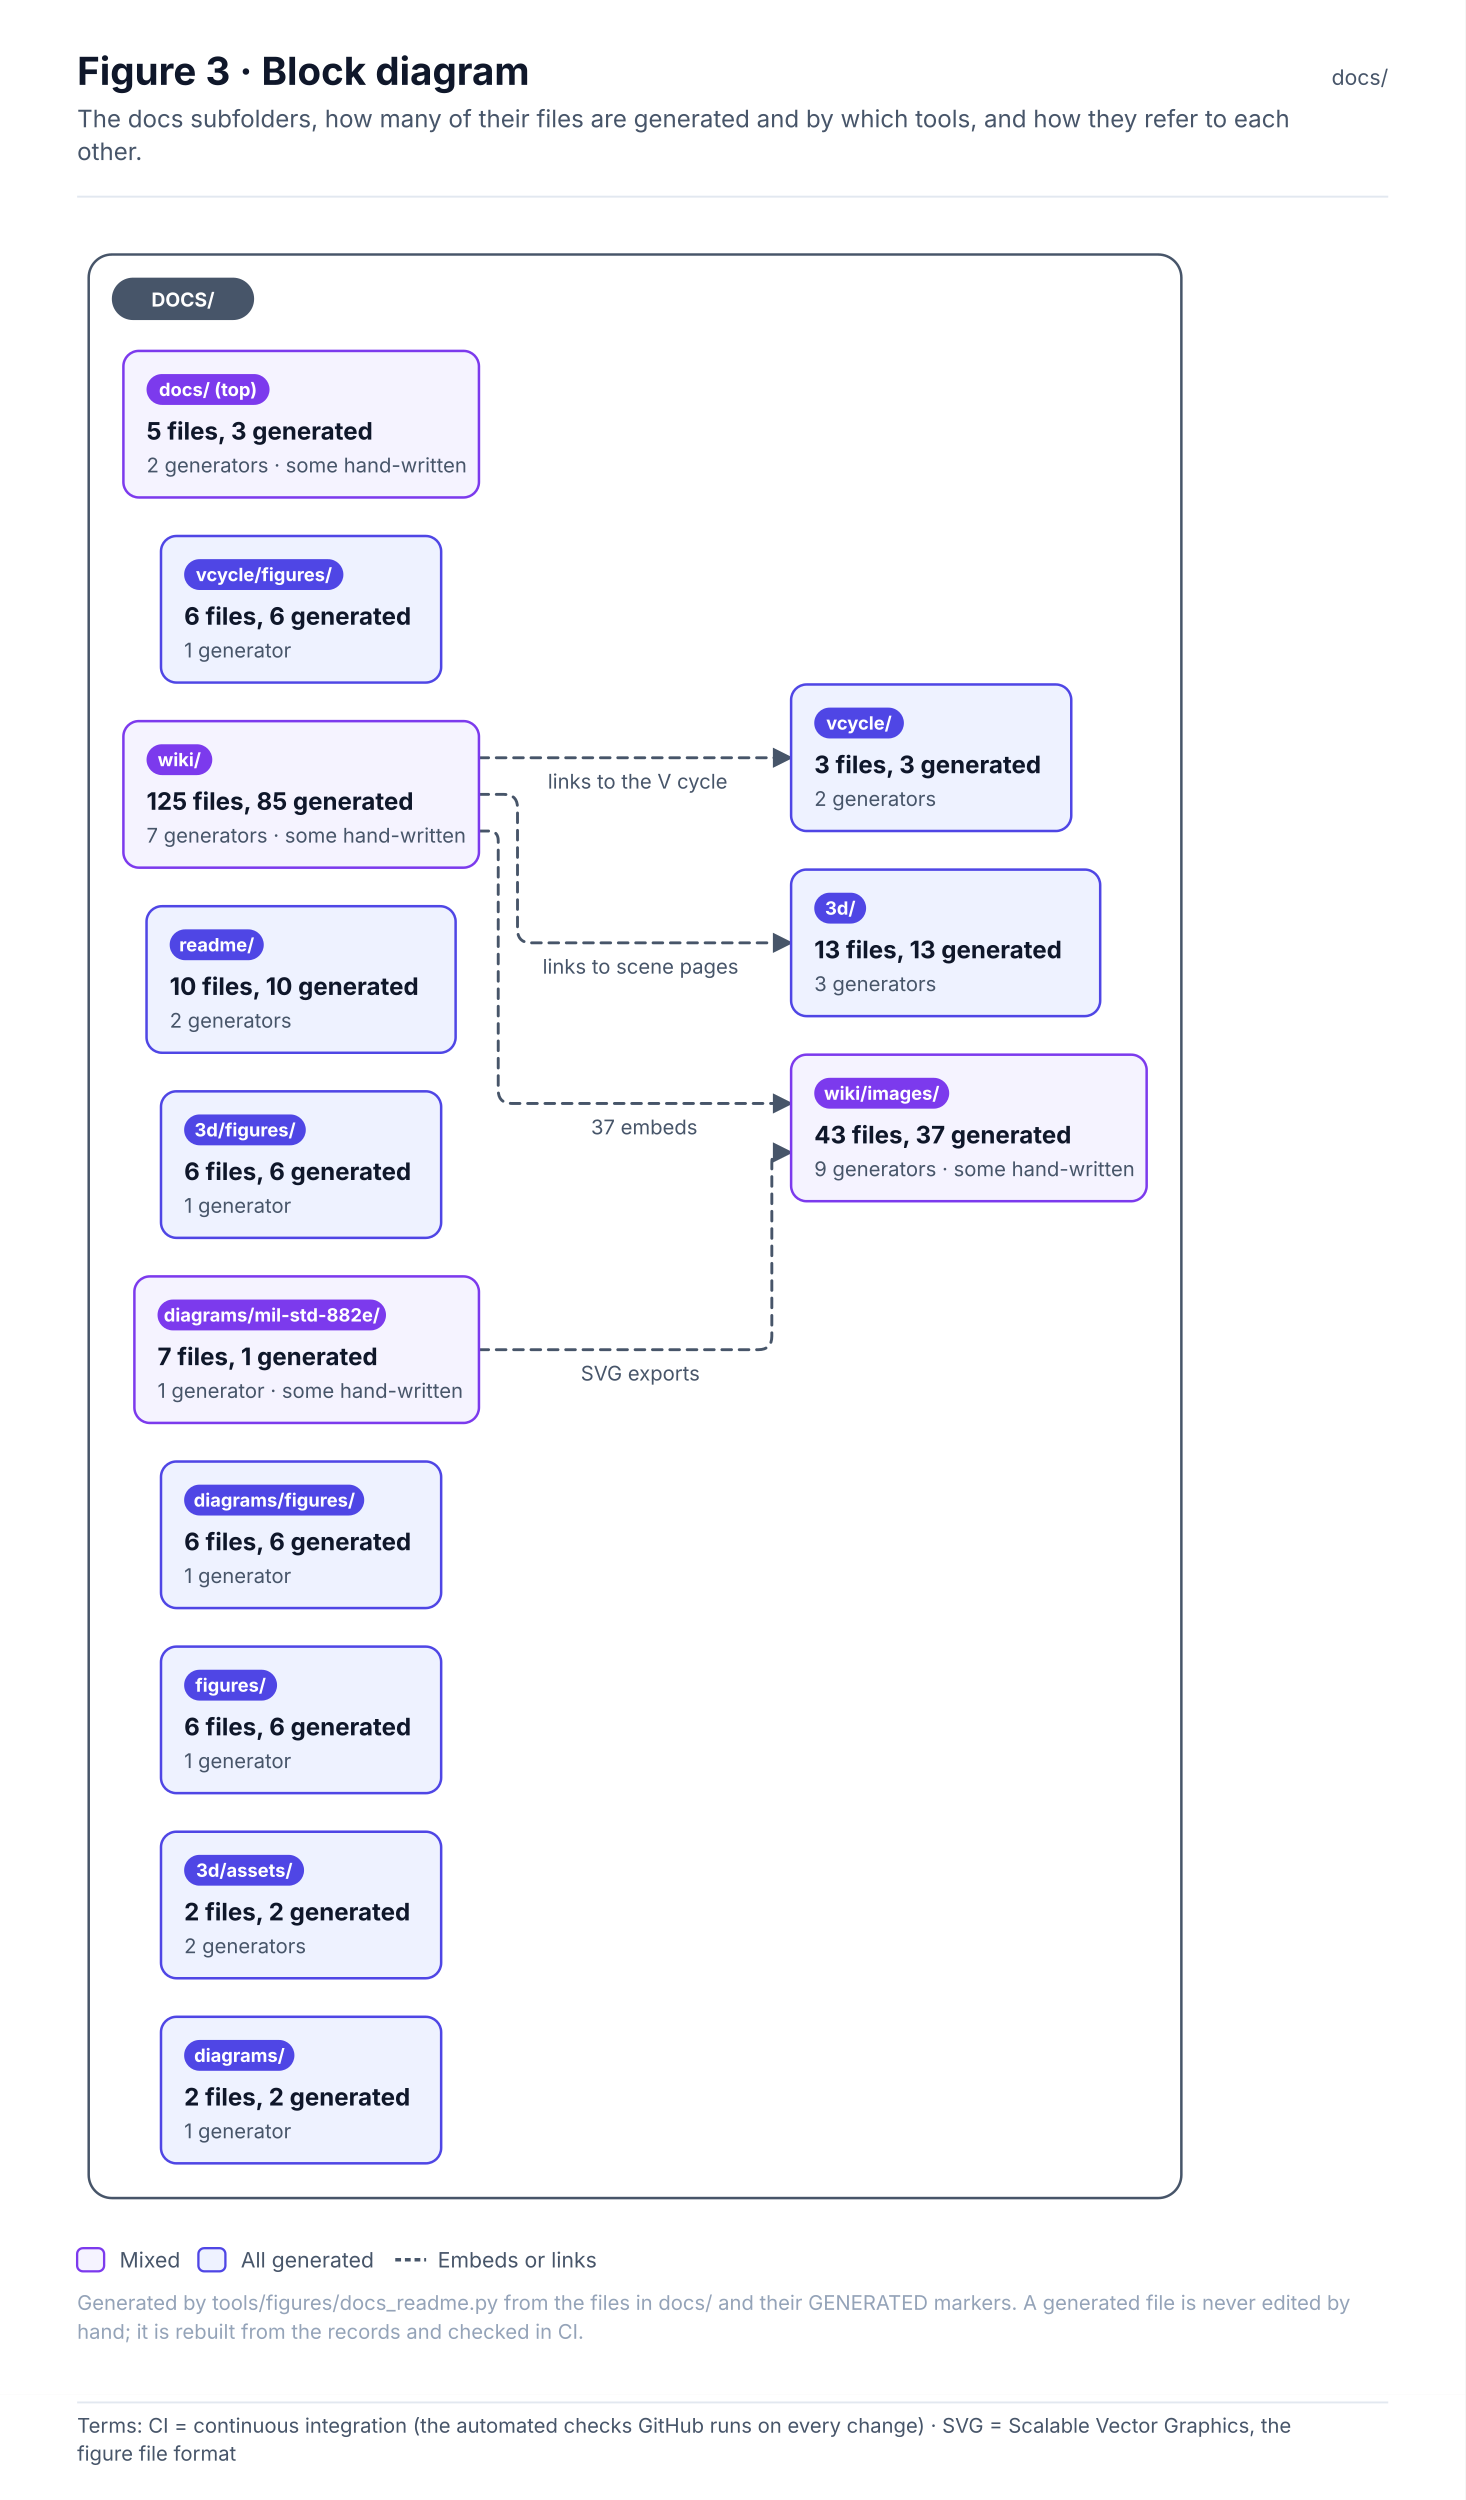
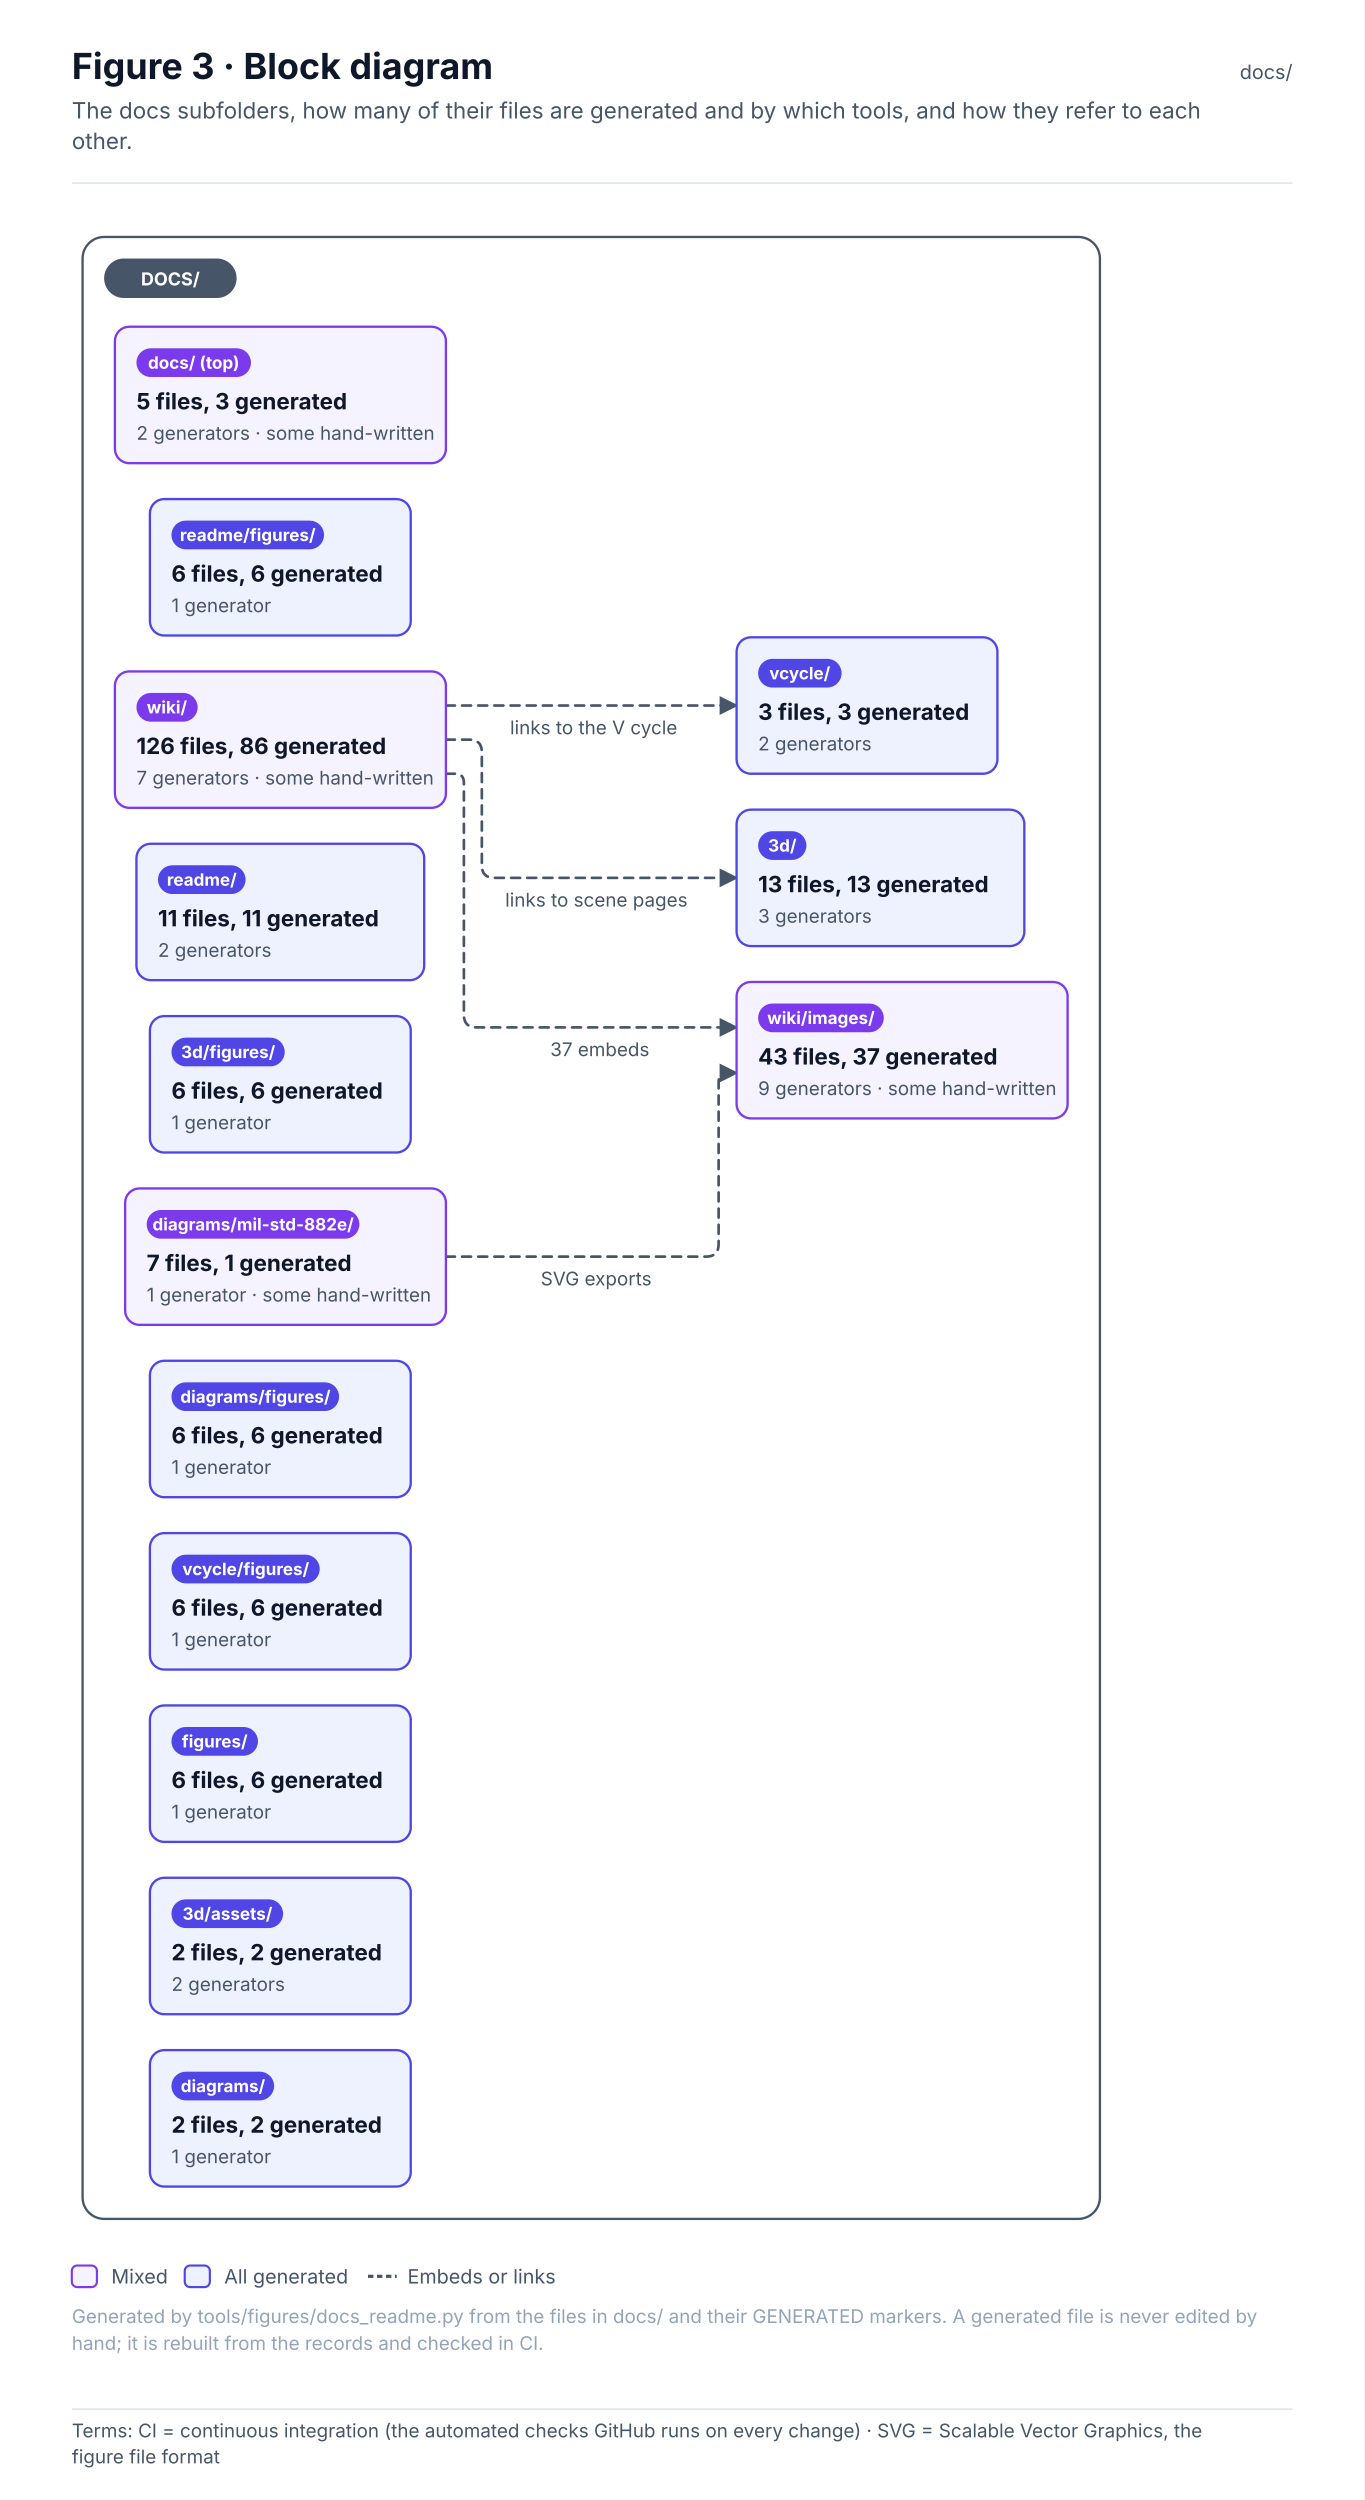
- <svg xmlns="http://www.w3.org/2000/svg" width="760" height="1296.6" viewBox="0 0 760 1296.6" font-family="Inter, 'Segoe UI', Helvetica, Arial, sans-serif" role="img">
+ <svg xmlns="http://www.w3.org/2000/svg" width="760" height="1392.6" viewBox="0 0 760 1392.6" font-family="Inter, 'Segoe UI', Helvetica, Arial, sans-serif" role="img">
  <defs>
    <pattern id="hatch" patternUnits="userSpaceOnUse" width="6" height="6" patternTransform="rotate(45)">
      <rect width="6" height="6" fill="#F1F5F9" />
      <line x1="0" y1="0" x2="0" y2="6" stroke="#E2E8F0" stroke-width="2" />
    </pattern>
    <marker id="arr-ink" viewBox="0 0 10 10" refX="9" refY="5" markerWidth="7" markerHeight="7" orient="auto-start-reverse">
      <path d="M0 0 L10 5 L0 10 z" fill="#475569" />
    </marker>
    <marker id="dia-ink" viewBox="0 0 16 10" refX="15" refY="5" markerWidth="12" markerHeight="8" orient="auto-start-reverse">
      <path d="M1 5 L8 1 L15 5 L8 9 z" fill="#475569" />
    </marker>
    <marker id="tri-ink" viewBox="0 0 12 12" refX="11" refY="6" markerWidth="10" markerHeight="10" orient="auto-start-reverse">
      <path d="M1 1 L11 6 L1 11 z" fill="#FFFFFF" stroke="#475569" stroke-width="1.2" />
    </marker>
    <marker id="arr-system" viewBox="0 0 10 10" refX="9" refY="5" markerWidth="7" markerHeight="7" orient="auto-start-reverse">
      <path d="M0 0 L10 5 L0 10 z" fill="#4F46E5" />
    </marker>
    <marker id="dia-system" viewBox="0 0 16 10" refX="15" refY="5" markerWidth="12" markerHeight="8" orient="auto-start-reverse">
      <path d="M1 5 L8 1 L15 5 L8 9 z" fill="#4F46E5" />
    </marker>
    <marker id="tri-system" viewBox="0 0 12 12" refX="11" refY="6" markerWidth="10" markerHeight="10" orient="auto-start-reverse">
      <path d="M1 1 L11 6 L1 11 z" fill="#FFFFFF" stroke="#4F46E5" stroke-width="1.2" />
    </marker>
    <marker id="arr-software" viewBox="0 0 10 10" refX="9" refY="5" markerWidth="7" markerHeight="7" orient="auto-start-reverse">
      <path d="M0 0 L10 5 L0 10 z" fill="#0F766E" />
    </marker>
    <marker id="dia-software" viewBox="0 0 16 10" refX="15" refY="5" markerWidth="12" markerHeight="8" orient="auto-start-reverse">
      <path d="M1 5 L8 1 L15 5 L8 9 z" fill="#0F766E" />
    </marker>
    <marker id="tri-software" viewBox="0 0 12 12" refX="11" refY="6" markerWidth="10" markerHeight="10" orient="auto-start-reverse">
      <path d="M1 1 L11 6 L1 11 z" fill="#FFFFFF" stroke="#0F766E" stroke-width="1.2" />
    </marker>
    <marker id="arr-safety" viewBox="0 0 10 10" refX="9" refY="5" markerWidth="7" markerHeight="7" orient="auto-start-reverse">
      <path d="M0 0 L10 5 L0 10 z" fill="#C2410C" />
    </marker>
    <marker id="dia-safety" viewBox="0 0 16 10" refX="15" refY="5" markerWidth="12" markerHeight="8" orient="auto-start-reverse">
      <path d="M1 5 L8 1 L15 5 L8 9 z" fill="#C2410C" />
    </marker>
    <marker id="tri-safety" viewBox="0 0 12 12" refX="11" refY="6" markerWidth="10" markerHeight="10" orient="auto-start-reverse">
      <path d="M1 1 L11 6 L1 11 z" fill="#FFFFFF" stroke="#C2410C" stroke-width="1.2" />
    </marker>
    <marker id="arr-interface" viewBox="0 0 10 10" refX="9" refY="5" markerWidth="7" markerHeight="7" orient="auto-start-reverse">
      <path d="M0 0 L10 5 L0 10 z" fill="#7C3AED" />
    </marker>
    <marker id="dia-interface" viewBox="0 0 16 10" refX="15" refY="5" markerWidth="12" markerHeight="8" orient="auto-start-reverse">
      <path d="M1 5 L8 1 L15 5 L8 9 z" fill="#7C3AED" />
    </marker>
    <marker id="tri-interface" viewBox="0 0 12 12" refX="11" refY="6" markerWidth="10" markerHeight="10" orient="auto-start-reverse">
      <path d="M1 1 L11 6 L1 11 z" fill="#FFFFFF" stroke="#7C3AED" stroke-width="1.2" />
    </marker>
    <marker id="arr-external" viewBox="0 0 10 10" refX="9" refY="5" markerWidth="7" markerHeight="7" orient="auto-start-reverse">
      <path d="M0 0 L10 5 L0 10 z" fill="#64748B" />
    </marker>
    <marker id="dia-external" viewBox="0 0 16 10" refX="15" refY="5" markerWidth="12" markerHeight="8" orient="auto-start-reverse">
      <path d="M1 5 L8 1 L15 5 L8 9 z" fill="#64748B" />
    </marker>
    <marker id="tri-external" viewBox="0 0 12 12" refX="11" refY="6" markerWidth="10" markerHeight="10" orient="auto-start-reverse">
      <path d="M1 1 L11 6 L1 11 z" fill="#FFFFFF" stroke="#64748B" stroke-width="1.2" />
    </marker>
    <marker id="arr-work" viewBox="0 0 10 10" refX="9" refY="5" markerWidth="7" markerHeight="7" orient="auto-start-reverse">
      <path d="M0 0 L10 5 L0 10 z" fill="#475569" />
    </marker>
    <marker id="dia-work" viewBox="0 0 16 10" refX="15" refY="5" markerWidth="12" markerHeight="8" orient="auto-start-reverse">
      <path d="M1 5 L8 1 L15 5 L8 9 z" fill="#475569" />
    </marker>
    <marker id="tri-work" viewBox="0 0 12 12" refX="11" refY="6" markerWidth="10" markerHeight="10" orient="auto-start-reverse">
      <path d="M1 1 L11 6 L1 11 z" fill="#FFFFFF" stroke="#475569" stroke-width="1.2" />
    </marker>
    <marker id="arr-muted" viewBox="0 0 10 10" refX="9" refY="5" markerWidth="7" markerHeight="7" orient="auto-start-reverse">
      <path d="M0 0 L10 5 L0 10 z" fill="#94A3B8" />
    </marker>
    <marker id="dia-muted" viewBox="0 0 16 10" refX="15" refY="5" markerWidth="12" markerHeight="8" orient="auto-start-reverse">
      <path d="M1 5 L8 1 L15 5 L8 9 z" fill="#94A3B8" />
    </marker>
    <marker id="tri-muted" viewBox="0 0 12 12" refX="11" refY="6" markerWidth="10" markerHeight="10" orient="auto-start-reverse">
      <path d="M1 1 L11 6 L1 11 z" fill="#FFFFFF" stroke="#94A3B8" stroke-width="1.2" />
    </marker>
    <marker id="arr-current" viewBox="0 0 10 10" refX="9" refY="5" markerWidth="7" markerHeight="7" orient="auto-start-reverse">
      <path d="M0 0 L10 5 L0 10 z" fill="#0F172A" />
    </marker>
    <marker id="dia-current" viewBox="0 0 16 10" refX="15" refY="5" markerWidth="12" markerHeight="8" orient="auto-start-reverse">
      <path d="M1 5 L8 1 L15 5 L8 9 z" fill="#0F172A" />
    </marker>
    <marker id="tri-current" viewBox="0 0 12 12" refX="11" refY="6" markerWidth="10" markerHeight="10" orient="auto-start-reverse">
      <path d="M1 1 L11 6 L1 11 z" fill="#FFFFFF" stroke="#0F172A" stroke-width="1.2" />
    </marker>
    <marker id="arr-ok" viewBox="0 0 10 10" refX="9" refY="5" markerWidth="7" markerHeight="7" orient="auto-start-reverse">
      <path d="M0 0 L10 5 L0 10 z" fill="#2E9E6A" />
    </marker>
    <marker id="dia-ok" viewBox="0 0 16 10" refX="15" refY="5" markerWidth="12" markerHeight="8" orient="auto-start-reverse">
      <path d="M1 5 L8 1 L15 5 L8 9 z" fill="#2E9E6A" />
    </marker>
    <marker id="tri-ok" viewBox="0 0 12 12" refX="11" refY="6" markerWidth="10" markerHeight="10" orient="auto-start-reverse">
      <path d="M1 1 L11 6 L1 11 z" fill="#FFFFFF" stroke="#2E9E6A" stroke-width="1.2" />
    </marker>
    <marker id="arr-amber" viewBox="0 0 10 10" refX="9" refY="5" markerWidth="7" markerHeight="7" orient="auto-start-reverse">
      <path d="M0 0 L10 5 L0 10 z" fill="#D97706" />
    </marker>
    <marker id="dia-amber" viewBox="0 0 16 10" refX="15" refY="5" markerWidth="12" markerHeight="8" orient="auto-start-reverse">
      <path d="M1 5 L8 1 L15 5 L8 9 z" fill="#D97706" />
    </marker>
    <marker id="tri-amber" viewBox="0 0 12 12" refX="11" refY="6" markerWidth="10" markerHeight="10" orient="auto-start-reverse">
      <path d="M1 1 L11 6 L1 11 z" fill="#FFFFFF" stroke="#D97706" stroke-width="1.2" />
    </marker>
    <marker id="arr-red" viewBox="0 0 10 10" refX="9" refY="5" markerWidth="7" markerHeight="7" orient="auto-start-reverse">
      <path d="M0 0 L10 5 L0 10 z" fill="#D2553F" />
    </marker>
    <marker id="dia-red" viewBox="0 0 16 10" refX="15" refY="5" markerWidth="12" markerHeight="8" orient="auto-start-reverse">
      <path d="M1 5 L8 1 L15 5 L8 9 z" fill="#D2553F" />
    </marker>
    <marker id="tri-red" viewBox="0 0 12 12" refX="11" refY="6" markerWidth="10" markerHeight="10" orient="auto-start-reverse">
      <path d="M1 1 L11 6 L1 11 z" fill="#FFFFFF" stroke="#D2553F" stroke-width="1.2" />
    </marker>
  </defs>
-   <rect x="0" y="0" width="760" height="1242" rx="0" fill="#FFFFFF" stroke="none" stroke-width="0" />
+   <rect x="0" y="0" width="760" height="1338" rx="0" fill="#FFFFFF" stroke="none" stroke-width="0" />
  <text x="40" y="44" font-size="20" fill="#0F172A" font-weight="700">Figure 3 · Block diagram</text>
  <text x="40" y="66" font-size="12.5" fill="#475569">The docs subfolders, how many of their files are generated and by which tools, and how they refer to each</text>
  <text x="40" y="83" font-size="12.5" fill="#475569">other.</text>
  <text x="720" y="44" font-size="11" fill="#475569" text-anchor="end">docs/</text>
  <line x1="40" y1="102" x2="720" y2="102" stroke="#E2E8F0" stroke-width="1" />
  <g transform="translate(40 126)">
-     <rect x="6" y="6" width="566.7" height="1008" rx="12" fill="#FFFFFF" stroke="#475569" stroke-width="1.3" />
+     <rect x="6" y="6" width="566.7" height="1104" rx="12" fill="#FFFFFF" stroke="#475569" stroke-width="1.3" />
    <path d="M208.4 574 L353.3 574 Q360.3 574 360.3 567 L360.3 476.7 Q360.3 471.7 365.3 471.7 L370.3 471.7" stroke="#475569" stroke-width="1.5" fill="none" stroke-dasharray="5 4" stroke-linejoin="round" stroke-linecap="round" marker-end="url(#arr-ink)" />
    <path d="M208.4 305 L213.4 305 Q218.4 305 218.4 310 L218.4 439.3 Q218.4 446.3 225.4 446.3 L370.3 446.3" stroke="#475569" stroke-width="1.5" fill="none" stroke-dasharray="5 4" stroke-linejoin="round" stroke-linecap="round" marker-end="url(#arr-ink)" />
    <path d="M208.4 286 L221.4 286 Q228.4 286 228.4 293 L228.4 356 Q228.4 363 235.4 363 L370.3 363" stroke="#475569" stroke-width="1.5" fill="none" stroke-dasharray="5 4" stroke-linejoin="round" stroke-linecap="round" marker-end="url(#arr-ink)" />
    <path d="M208.4 267 L370.3 267" stroke="#475569" stroke-width="1.5" fill="none" stroke-dasharray="5 4" stroke-linejoin="round" stroke-linecap="round" marker-end="url(#arr-ink)" />
    <rect x="18" y="18" width="73.8" height="22" rx="11" fill="#475569" stroke="none" stroke-width="0" />
    <text x="54.9" y="33" font-size="10" fill="#FFFFFF" font-weight="700" text-anchor="middle">DOCS/</text>
    <rect x="24" y="56" width="184.4" height="76" rx="8" fill="#F5F3FF" stroke="#7C3AED" stroke-width="1.3" />
    <rect x="36" y="68" width="63.8" height="16" rx="8.0" fill="#7C3AED" stroke="none" stroke-width="1" />
    <text x="67.9" y="79.4" font-size="9.5" fill="#FFFFFF" font-weight="700" text-anchor="middle">docs/ (top)</text>
    <text x="36" y="102" font-size="12.5" fill="#0F172A" font-weight="700">5 files, 3 generated</text>
    <text x="36" y="119" font-size="10.5" fill="#475569">2 generators · some hand-written</text>
    <rect x="370.3" y="325" width="160.3" height="76" rx="8" fill="#EEF2FF" stroke="#4F46E5" stroke-width="1.3" />
    <rect x="382.3" y="337" width="26.9" height="16" rx="8.0" fill="#4F46E5" stroke="none" stroke-width="1" />
    <text x="395.8" y="348.4" font-size="9.5" fill="#FFFFFF" font-weight="700" text-anchor="middle">3d/</text>
    <text x="382.3" y="371" font-size="12.5" fill="#0F172A" font-weight="700">13 files, 13 generated</text>
    <text x="382.3" y="388" font-size="10.5" fill="#475569">3 generators</text>
-     <rect x="43.5" y="824" width="145.3" height="76" rx="8" fill="#EEF2FF" stroke="#4F46E5" stroke-width="1.3" />
-     <rect x="55.5" y="836" width="62.2" height="16" rx="8.0" fill="#4F46E5" stroke="none" stroke-width="1" />
-     <text x="86.7" y="847.4" font-size="9.5" fill="#FFFFFF" font-weight="700" text-anchor="middle">3d/assets/</text>
-     <text x="55.5" y="870" font-size="12.5" fill="#0F172A" font-weight="700">2 files, 2 generated</text>
-     <text x="55.5" y="887" font-size="10.5" fill="#475569">2 generators</text>
+     <rect x="43.5" y="920" width="145.3" height="76" rx="8" fill="#EEF2FF" stroke="#4F46E5" stroke-width="1.3" />
+     <rect x="55.5" y="932" width="62.2" height="16" rx="8.0" fill="#4F46E5" stroke="none" stroke-width="1" />
+     <text x="86.7" y="943.4" font-size="9.5" fill="#FFFFFF" font-weight="700" text-anchor="middle">3d/assets/</text>
+     <text x="55.5" y="966" font-size="12.5" fill="#0F172A" font-weight="700">2 files, 2 generated</text>
+     <text x="55.5" y="983" font-size="10.5" fill="#475569">2 generators</text>
    <rect x="43.5" y="440" width="145.3" height="76" rx="8" fill="#EEF2FF" stroke="#4F46E5" stroke-width="1.3" />
    <rect x="55.5" y="452" width="63.1" height="16" rx="8.0" fill="#4F46E5" stroke="none" stroke-width="1" />
    <text x="87.1" y="463.4" font-size="9.5" fill="#FFFFFF" font-weight="700" text-anchor="middle">3d/figures/</text>
    <text x="55.5" y="486" font-size="12.5" fill="#0F172A" font-weight="700">6 files, 6 generated</text>
    <text x="55.5" y="503" font-size="10.5" fill="#475569">1 generator</text>
-     <rect x="43.5" y="920" width="145.3" height="76" rx="8" fill="#EEF2FF" stroke="#4F46E5" stroke-width="1.3" />
-     <rect x="55.5" y="932" width="57.2" height="16" rx="8.0" fill="#4F46E5" stroke="none" stroke-width="1" />
-     <text x="84.2" y="943.4" font-size="9.5" fill="#FFFFFF" font-weight="700" text-anchor="middle">diagrams/</text>
-     <text x="55.5" y="966" font-size="12.5" fill="#0F172A" font-weight="700">2 files, 2 generated</text>
-     <text x="55.5" y="983" font-size="10.5" fill="#475569">1 generator</text>
+     <rect x="43.5" y="1016" width="145.3" height="76" rx="8" fill="#EEF2FF" stroke="#4F46E5" stroke-width="1.3" />
+     <rect x="55.5" y="1028" width="57.2" height="16" rx="8.0" fill="#4F46E5" stroke="none" stroke-width="1" />
+     <text x="84.2" y="1039.4" font-size="9.5" fill="#FFFFFF" font-weight="700" text-anchor="middle">diagrams/</text>
+     <text x="55.5" y="1062" font-size="12.5" fill="#0F172A" font-weight="700">2 files, 2 generated</text>
+     <text x="55.5" y="1079" font-size="10.5" fill="#475569">1 generator</text>
    <rect x="43.5" y="632" width="145.3" height="76" rx="8" fill="#EEF2FF" stroke="#4F46E5" stroke-width="1.3" />
    <rect x="55.5" y="644" width="93.4" height="16" rx="8.0" fill="#4F46E5" stroke="none" stroke-width="1" />
    <text x="102.3" y="655.4" font-size="9.5" fill="#FFFFFF" font-weight="700" text-anchor="middle">diagrams/figures/</text>
    <text x="55.5" y="678" font-size="12.5" fill="#0F172A" font-weight="700">6 files, 6 generated</text>
    <text x="55.5" y="695" font-size="10.5" fill="#475569">1 generator</text>
    <rect x="29.7" y="536" width="178.7" height="76" rx="8" fill="#F5F3FF" stroke="#7C3AED" stroke-width="1.3" />
    <rect x="41.7" y="548" width="118.5" height="16" rx="8.0" fill="#7C3AED" stroke="none" stroke-width="1" />
    <text x="101" y="559.4" font-size="9.5" fill="#FFFFFF" font-weight="700" text-anchor="middle">diagrams/mil-std-882e/</text>
    <text x="41.7" y="582" font-size="12.5" fill="#0F172A" font-weight="700">7 files, 1 generated</text>
    <text x="41.7" y="599" font-size="10.5" fill="#475569">1 generator · some hand-written</text>
-     <rect x="43.5" y="728" width="145.3" height="76" rx="8" fill="#EEF2FF" stroke="#4F46E5" stroke-width="1.3" />
-     <rect x="55.5" y="740" width="48.2" height="16" rx="8.0" fill="#4F46E5" stroke="none" stroke-width="1" />
-     <text x="79.6" y="751.4" font-size="9.5" fill="#FFFFFF" font-weight="700" text-anchor="middle">figures/</text>
-     <text x="55.5" y="774" font-size="12.5" fill="#0F172A" font-weight="700">6 files, 6 generated</text>
-     <text x="55.5" y="791" font-size="10.5" fill="#475569">1 generator</text>
+     <rect x="43.5" y="824" width="145.3" height="76" rx="8" fill="#EEF2FF" stroke="#4F46E5" stroke-width="1.3" />
+     <rect x="55.5" y="836" width="48.2" height="16" rx="8.0" fill="#4F46E5" stroke="none" stroke-width="1" />
+     <text x="79.6" y="847.4" font-size="9.5" fill="#FFFFFF" font-weight="700" text-anchor="middle">figures/</text>
+     <text x="55.5" y="870" font-size="12.5" fill="#0F172A" font-weight="700">6 files, 6 generated</text>
+     <text x="55.5" y="887" font-size="10.5" fill="#475569">1 generator</text>
    <rect x="36" y="344" width="160.3" height="76" rx="8" fill="#EEF2FF" stroke="#4F46E5" stroke-width="1.3" />
    <rect x="48" y="356" width="48.8" height="16" rx="8.0" fill="#4F46E5" stroke="none" stroke-width="1" />
    <text x="72.4" y="367.4" font-size="9.5" fill="#FFFFFF" font-weight="700" text-anchor="middle">readme/</text>
-     <text x="48" y="390" font-size="12.5" fill="#0F172A" font-weight="700">10 files, 10 generated</text>
+     <text x="48" y="390" font-size="12.5" fill="#0F172A" font-weight="700">11 files, 11 generated</text>
    <text x="48" y="407" font-size="10.5" fill="#475569">2 generators</text>
+     <rect x="43.5" y="152" width="145.3" height="76" rx="8" fill="#EEF2FF" stroke="#4F46E5" stroke-width="1.3" />
+     <rect x="55.5" y="164" width="85" height="16" rx="8.0" fill="#4F46E5" stroke="none" stroke-width="1" />
+     <text x="98" y="175.4" font-size="9.5" fill="#FFFFFF" font-weight="700" text-anchor="middle">readme/figures/</text>
+     <text x="55.5" y="198" font-size="12.5" fill="#0F172A" font-weight="700">6 files, 6 generated</text>
+     <text x="55.5" y="215" font-size="10.5" fill="#475569">1 generator</text>
    <rect x="370.3" y="229" width="145.3" height="76" rx="8" fill="#EEF2FF" stroke="#4F46E5" stroke-width="1.3" />
    <rect x="382.3" y="241" width="46.5" height="16" rx="8.0" fill="#4F46E5" stroke="none" stroke-width="1" />
    <text x="405.5" y="252.4" font-size="9.5" fill="#FFFFFF" font-weight="700" text-anchor="middle">vcycle/</text>
    <text x="382.3" y="275" font-size="12.5" fill="#0F172A" font-weight="700">3 files, 3 generated</text>
    <text x="382.3" y="292" font-size="10.5" fill="#475569">2 generators</text>
-     <rect x="43.5" y="152" width="145.3" height="76" rx="8" fill="#EEF2FF" stroke="#4F46E5" stroke-width="1.3" />
-     <rect x="55.5" y="164" width="82.6" height="16" rx="8.0" fill="#4F46E5" stroke="none" stroke-width="1" />
-     <text x="96.9" y="175.4" font-size="9.5" fill="#FFFFFF" font-weight="700" text-anchor="middle">vcycle/figures/</text>
-     <text x="55.5" y="198" font-size="12.5" fill="#0F172A" font-weight="700">6 files, 6 generated</text>
-     <text x="55.5" y="215" font-size="10.5" fill="#475569">1 generator</text>
+     <rect x="43.5" y="728" width="145.3" height="76" rx="8" fill="#EEF2FF" stroke="#4F46E5" stroke-width="1.3" />
+     <rect x="55.5" y="740" width="82.6" height="16" rx="8.0" fill="#4F46E5" stroke="none" stroke-width="1" />
+     <text x="96.9" y="751.4" font-size="9.5" fill="#FFFFFF" font-weight="700" text-anchor="middle">vcycle/figures/</text>
+     <text x="55.5" y="774" font-size="12.5" fill="#0F172A" font-weight="700">6 files, 6 generated</text>
+     <text x="55.5" y="791" font-size="10.5" fill="#475569">1 generator</text>
    <rect x="24" y="248" width="184.4" height="76" rx="8" fill="#F5F3FF" stroke="#7C3AED" stroke-width="1.3" />
    <rect x="36" y="260" width="34.1" height="16" rx="8.0" fill="#7C3AED" stroke="none" stroke-width="1" />
    <text x="53" y="271.4" font-size="9.5" fill="#FFFFFF" font-weight="700" text-anchor="middle">wiki/</text>
-     <text x="36" y="294" font-size="12.5" fill="#0F172A" font-weight="700">125 files, 85 generated</text>
+     <text x="36" y="294" font-size="12.5" fill="#0F172A" font-weight="700">126 files, 86 generated</text>
    <text x="36" y="311" font-size="10.5" fill="#475569">7 generators · some hand-written</text>
    <rect x="370.3" y="421" width="184.4" height="76" rx="8" fill="#F5F3FF" stroke="#7C3AED" stroke-width="1.3" />
    <rect x="382.3" y="433" width="70" height="16" rx="8.0" fill="#7C3AED" stroke="none" stroke-width="1" />
    <text x="417.3" y="444.4" font-size="9.5" fill="#FFFFFF" font-weight="700" text-anchor="middle">wiki/images/</text>
    <text x="382.3" y="467" font-size="12.5" fill="#0F172A" font-weight="700">43 files, 37 generated</text>
    <text x="382.3" y="484" font-size="10.5" fill="#475569">9 generators · some hand-written</text>
    <rect x="256.2" y="577" width="76.3" height="18" rx="4" fill="#FFFFFF" stroke="none" stroke-width="0" opacity="0.92" />
    <text x="261.2" y="590" font-size="10.5" fill="#475569">SVG exports</text>
    <rect x="261.5" y="449.3" width="65.8" height="18" rx="4" fill="#FFFFFF" stroke="none" stroke-width="0" opacity="0.92" />
    <text x="266.5" y="462.3" font-size="10.5" fill="#475569">37 embeds</text>
    <rect x="236.4" y="366" width="115.9" height="18" rx="4" fill="#FFFFFF" stroke="none" stroke-width="0" opacity="0.92" />
    <text x="241.4" y="379" font-size="10.5" fill="#475569">links to scene pages</text>
    <rect x="239.1" y="270" width="110.6" height="18" rx="4" fill="#FFFFFF" stroke="none" stroke-width="0" opacity="0.92" />
    <text x="244.1" y="283" font-size="10.5" fill="#475569">links to the V cycle</text>
  </g>
-   <rect x="40" y="1166" width="14" height="12" rx="3" fill="#F5F3FF" stroke="#7C3AED" stroke-width="1.2" />
-   <text x="62" y="1176" font-size="11" fill="#475569">Mixed</text>
-   <rect x="102.9" y="1166" width="14" height="12" rx="3" fill="#EEF2FF" stroke="#4F46E5" stroke-width="1.2" />
-   <text x="124.9" y="1176" font-size="11" fill="#475569">All generated</text>
-   <line x1="205" y1="1172" x2="221" y2="1172" stroke="#475569" stroke-width="1.8" stroke-dasharray="3 2" />
-   <text x="227" y="1176" font-size="11" fill="#475569">Embeds or links</text>
-   <text x="40" y="1198" font-size="10.5" fill="#94A3B8">Generated by tools/figures/docs_readme.py from the files in docs/ and their GENERATED markers. A generated file is never edited by</text>
-   <text x="40" y="1213" font-size="10.5" fill="#94A3B8">hand; it is rebuilt from the records and checked in CI.</text>
-   <g class="terms" data-base-h="1242">
-     <rect x="0" y="1242" width="760" height="54.6" fill="#FFFFFF" />
-     <line x1="40" y1="1246" x2="720" y2="1246" stroke="#E2E8F0" stroke-width="1" />
-     <text x="40" y="1261.7" font-size="10.5" fill="#475569" font-family="Inter, 'Segoe UI', Helvetica, Arial, sans-serif">Terms: CI = continuous integration (the automated checks GitHub runs on every change) · SVG = Scalable Vector Graphics, the</text>
-     <text x="40" y="1276.2" font-size="10.5" fill="#475569" font-family="Inter, 'Segoe UI', Helvetica, Arial, sans-serif">figure file format</text>
+   <rect x="40" y="1262" width="14" height="12" rx="3" fill="#F5F3FF" stroke="#7C3AED" stroke-width="1.2" />
+   <text x="62" y="1272" font-size="11" fill="#475569">Mixed</text>
+   <rect x="102.9" y="1262" width="14" height="12" rx="3" fill="#EEF2FF" stroke="#4F46E5" stroke-width="1.2" />
+   <text x="124.9" y="1272" font-size="11" fill="#475569">All generated</text>
+   <line x1="205" y1="1268" x2="221" y2="1268" stroke="#475569" stroke-width="1.8" stroke-dasharray="3 2" />
+   <text x="227" y="1272" font-size="11" fill="#475569">Embeds or links</text>
+   <text x="40" y="1294" font-size="10.5" fill="#94A3B8">Generated by tools/figures/docs_readme.py from the files in docs/ and their GENERATED markers. A generated file is never edited by</text>
+   <text x="40" y="1309" font-size="10.5" fill="#94A3B8">hand; it is rebuilt from the records and checked in CI.</text>
+   <g class="terms" data-base-h="1338">
+     <rect x="0" y="1338" width="760" height="54.6" fill="#FFFFFF" />
+     <line x1="40" y1="1342" x2="720" y2="1342" stroke="#E2E8F0" stroke-width="1" />
+     <text x="40" y="1357.7" font-size="10.5" fill="#475569" font-family="Inter, 'Segoe UI', Helvetica, Arial, sans-serif">Terms: CI = continuous integration (the automated checks GitHub runs on every change) · SVG = Scalable Vector Graphics, the</text>
+     <text x="40" y="1372.2" font-size="10.5" fill="#475569" font-family="Inter, 'Segoe UI', Helvetica, Arial, sans-serif">figure file format</text>
  </g>
</svg>
